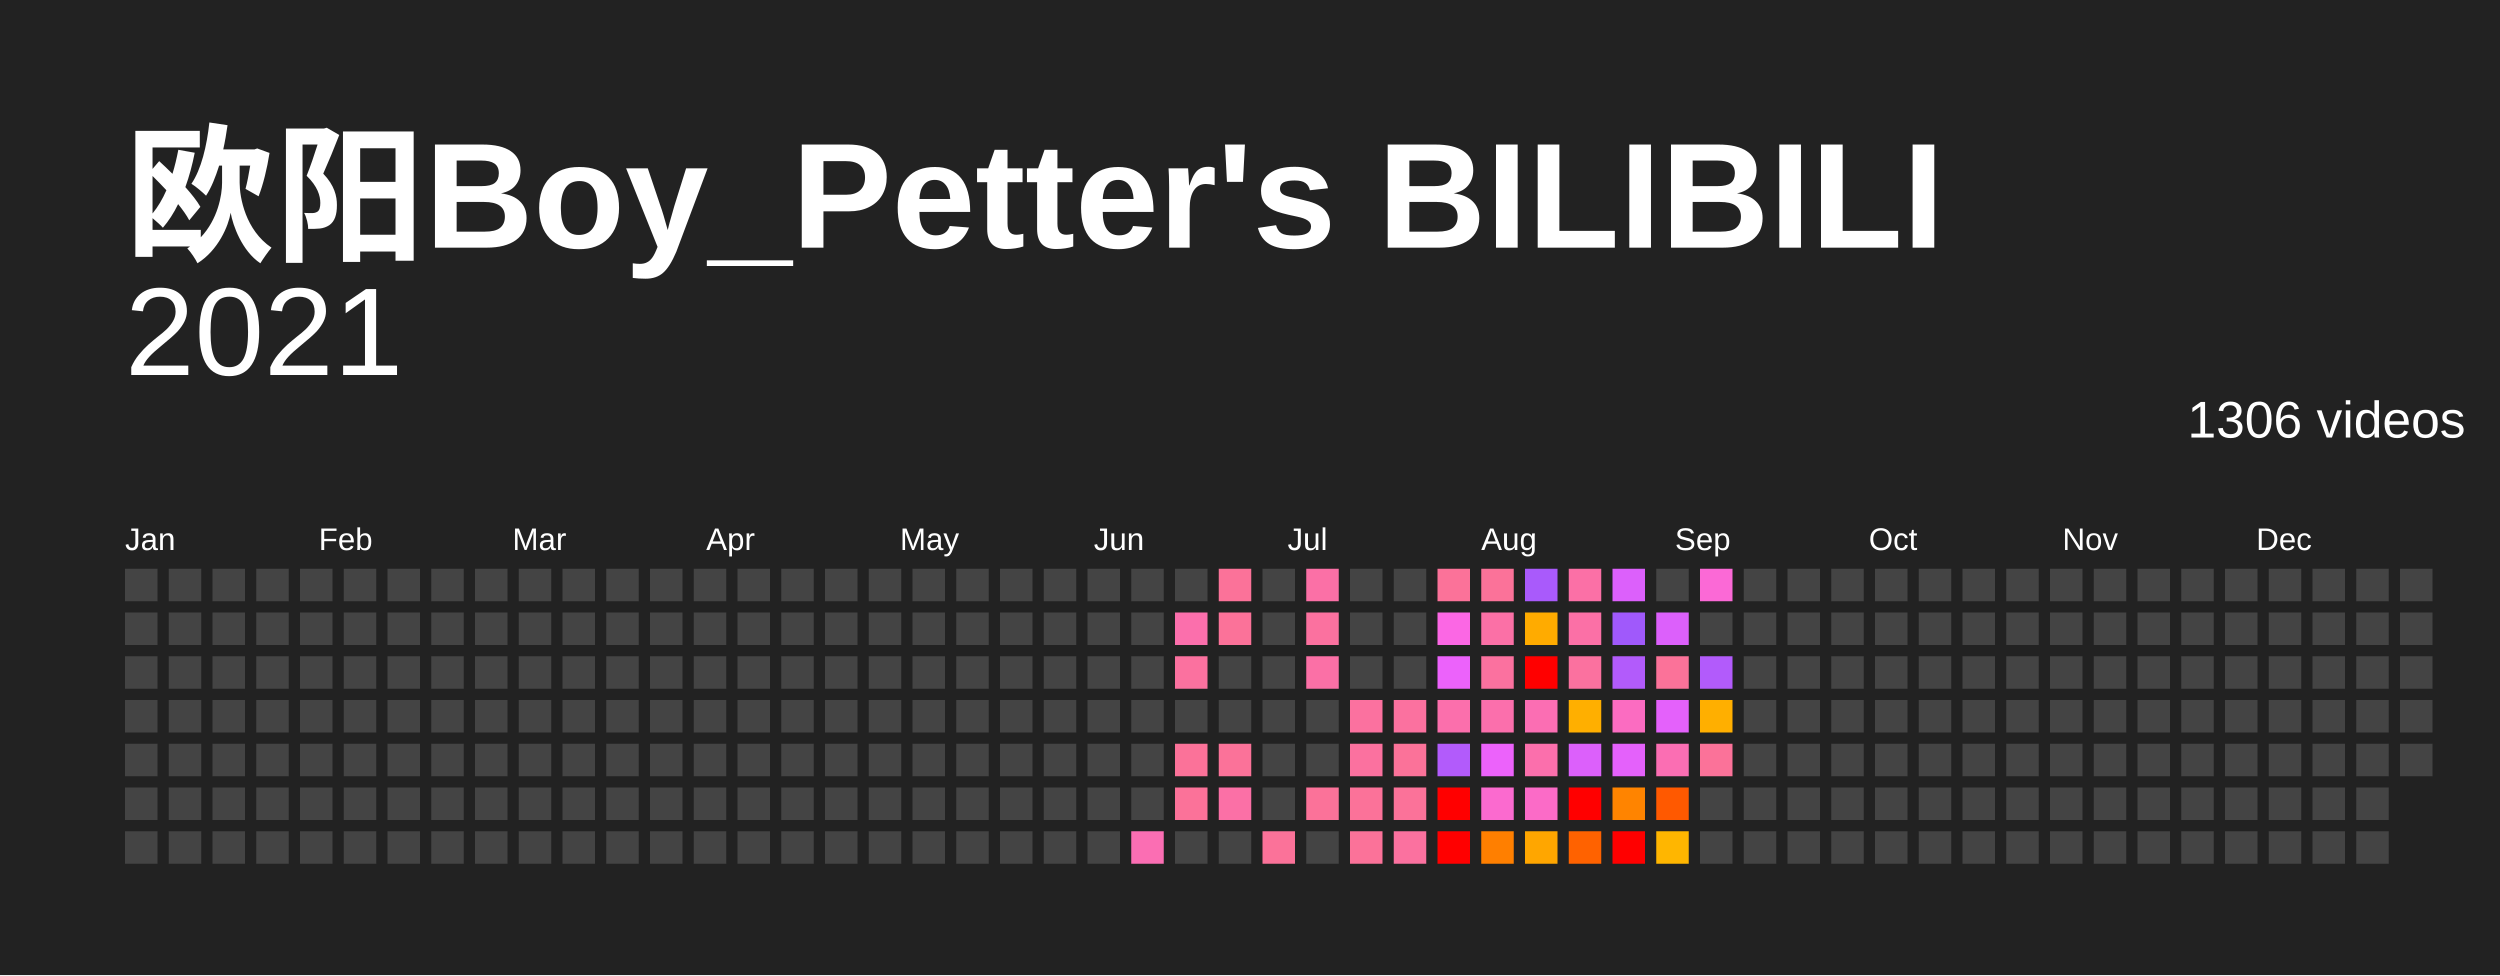
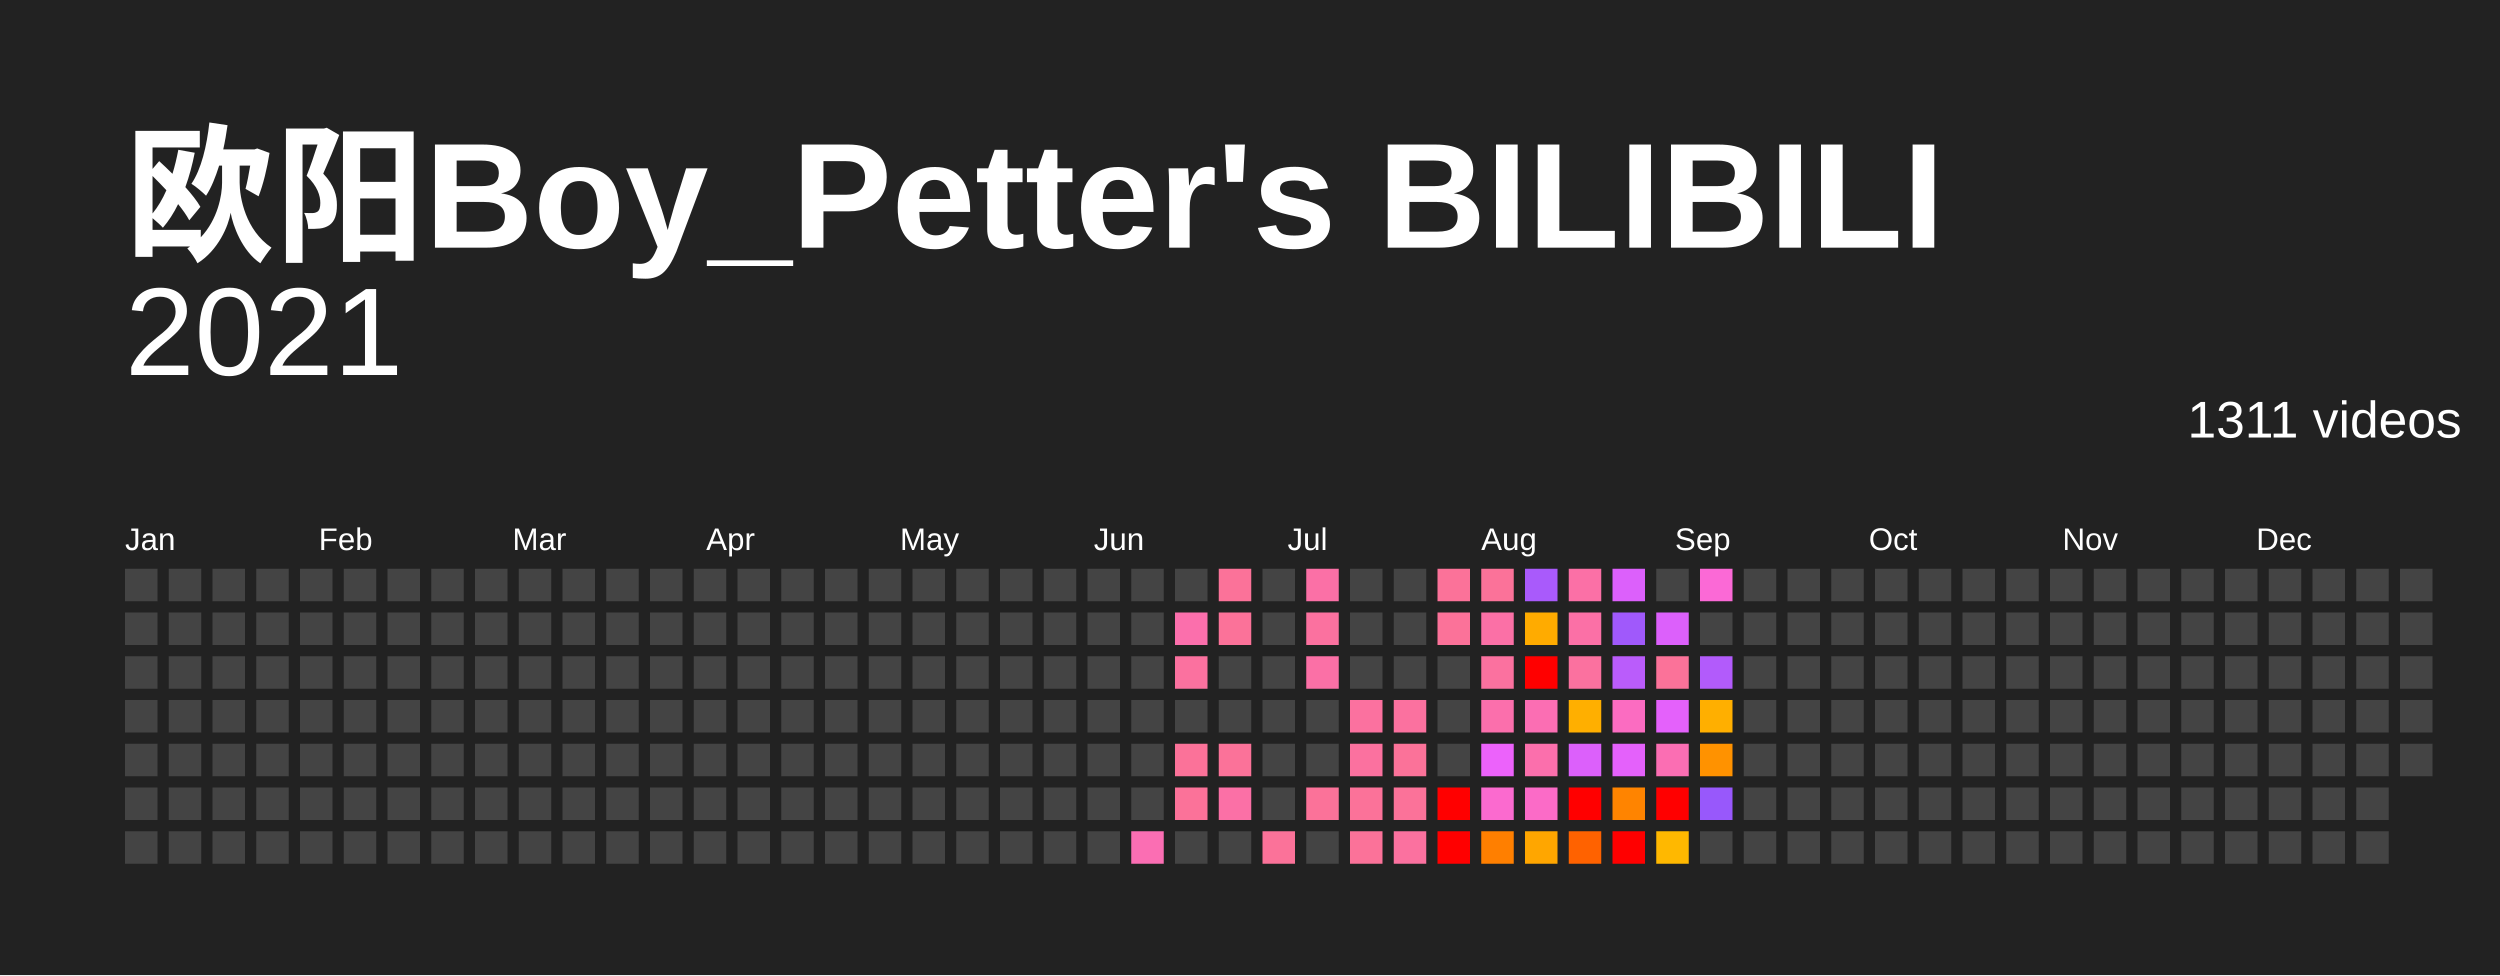
<svg xmlns="http://www.w3.org/2000/svg" baseProfile="full" height="78mm" version="1.1" viewBox="0,0,200,78" width="200mm">
  <defs />
  <rect fill="#222222" height="78" width="200" x="0" y="0" />
  <text fill="#FFFFFF" style="font-size:12px; font-family:Arial; font-weight:bold;" x="10" y="20">欧阳Boy_Petter's BILIBILI</text>
  <text alignment-baseline="hanging" fill="#FFFFFF" style="font-size:10.0px; font-family:Arial;" x="10" y="30">2021</text>
-   <text alignment-baseline="hanging" fill="#FFFFFF" style="font-size:4.125px; font-family:Arial;" x="175" y="35">1306 videos</text>
+   <text alignment-baseline="hanging" fill="#FFFFFF" style="font-size:4.125px; font-family:Arial;" x="175" y="35">1311 videos</text>
  <text fill="#FFFFFF" style="font-size:2.5px; font-family:Arial" x="10.0" y="44">Jan</text>
  <text fill="#FFFFFF" style="font-size:2.5px; font-family:Arial" x="25.5" y="44">Feb</text>
  <text fill="#FFFFFF" style="font-size:2.5px; font-family:Arial" x="41.0" y="44">Mar</text>
  <text fill="#FFFFFF" style="font-size:2.5px; font-family:Arial" x="56.5" y="44">Apr</text>
  <text fill="#FFFFFF" style="font-size:2.5px; font-family:Arial" x="72.0" y="44">May</text>
  <text fill="#FFFFFF" style="font-size:2.5px; font-family:Arial" x="87.5" y="44">Jun</text>
  <text fill="#FFFFFF" style="font-size:2.5px; font-family:Arial" x="103.0" y="44">Jul</text>
  <text fill="#FFFFFF" style="font-size:2.5px; font-family:Arial" x="118.5" y="44">Aug</text>
  <text fill="#FFFFFF" style="font-size:2.5px; font-family:Arial" x="134.0" y="44">Sep</text>
  <text fill="#FFFFFF" style="font-size:2.5px; font-family:Arial" x="149.5" y="44">Oct</text>
  <text fill="#FFFFFF" style="font-size:2.5px; font-family:Arial" x="165.0" y="44">Nov</text>
  <text fill="#FFFFFF" style="font-size:2.5px; font-family:Arial" x="180.5" y="44">Dec</text>
  <rect fill="#444444" height="2.6" width="2.6" x="10.0" y="45.5" />
  <rect fill="#444444" height="2.6" width="2.6" x="10.0" y="49.0" />
  <rect fill="#444444" height="2.6" width="2.6" x="10.0" y="52.5" />
  <rect fill="#444444" height="2.6" width="2.6" x="10.0" y="56.0" />
  <rect fill="#444444" height="2.6" width="2.6" x="10.0" y="59.5" />
  <rect fill="#444444" height="2.6" width="2.6" x="10.0" y="63.0" />
  <rect fill="#444444" height="2.6" width="2.6" x="10.0" y="66.5" />
  <rect fill="#444444" height="2.6" width="2.6" x="13.5" y="45.5" />
  <rect fill="#444444" height="2.6" width="2.6" x="13.5" y="49.0" />
  <rect fill="#444444" height="2.6" width="2.6" x="13.5" y="52.5" />
  <rect fill="#444444" height="2.6" width="2.6" x="13.5" y="56.0" />
  <rect fill="#444444" height="2.6" width="2.6" x="13.5" y="59.5" />
  <rect fill="#444444" height="2.6" width="2.6" x="13.5" y="63.0" />
  <rect fill="#444444" height="2.6" width="2.6" x="13.5" y="66.5" />
  <rect fill="#444444" height="2.6" width="2.6" x="17.0" y="45.5" />
  <rect fill="#444444" height="2.6" width="2.6" x="17.0" y="49.0" />
  <rect fill="#444444" height="2.6" width="2.6" x="17.0" y="52.5" />
  <rect fill="#444444" height="2.6" width="2.6" x="17.0" y="56.0" />
  <rect fill="#444444" height="2.6" width="2.6" x="17.0" y="59.5" />
  <rect fill="#444444" height="2.6" width="2.6" x="17.0" y="63.0" />
  <rect fill="#444444" height="2.6" width="2.6" x="17.0" y="66.5" />
  <rect fill="#444444" height="2.6" width="2.6" x="20.5" y="45.5" />
  <rect fill="#444444" height="2.6" width="2.6" x="20.5" y="49.0" />
  <rect fill="#444444" height="2.6" width="2.6" x="20.5" y="52.5" />
  <rect fill="#444444" height="2.6" width="2.6" x="20.5" y="56.0" />
  <rect fill="#444444" height="2.6" width="2.6" x="20.5" y="59.5" />
  <rect fill="#444444" height="2.6" width="2.6" x="20.5" y="63.0" />
  <rect fill="#444444" height="2.6" width="2.6" x="20.5" y="66.5" />
  <rect fill="#444444" height="2.6" width="2.6" x="24.0" y="45.5" />
  <rect fill="#444444" height="2.6" width="2.6" x="24.0" y="49.0" />
  <rect fill="#444444" height="2.6" width="2.6" x="24.0" y="52.5" />
  <rect fill="#444444" height="2.6" width="2.6" x="24.0" y="56.0" />
  <rect fill="#444444" height="2.6" width="2.6" x="24.0" y="59.5" />
  <rect fill="#444444" height="2.6" width="2.6" x="24.0" y="63.0" />
  <rect fill="#444444" height="2.6" width="2.6" x="24.0" y="66.5" />
  <rect fill="#444444" height="2.6" width="2.6" x="27.5" y="45.5" />
  <rect fill="#444444" height="2.6" width="2.6" x="27.5" y="49.0" />
  <rect fill="#444444" height="2.6" width="2.6" x="27.5" y="52.5" />
  <rect fill="#444444" height="2.6" width="2.6" x="27.5" y="56.0" />
  <rect fill="#444444" height="2.6" width="2.6" x="27.5" y="59.5" />
  <rect fill="#444444" height="2.6" width="2.6" x="27.5" y="63.0" />
  <rect fill="#444444" height="2.6" width="2.6" x="27.5" y="66.5" />
  <rect fill="#444444" height="2.6" width="2.6" x="31.0" y="45.5" />
  <rect fill="#444444" height="2.6" width="2.6" x="31.0" y="49.0" />
  <rect fill="#444444" height="2.6" width="2.6" x="31.0" y="52.5" />
  <rect fill="#444444" height="2.6" width="2.6" x="31.0" y="56.0" />
  <rect fill="#444444" height="2.6" width="2.6" x="31.0" y="59.5" />
  <rect fill="#444444" height="2.6" width="2.6" x="31.0" y="63.0" />
  <rect fill="#444444" height="2.6" width="2.6" x="31.0" y="66.5" />
  <rect fill="#444444" height="2.6" width="2.6" x="34.5" y="45.5" />
  <rect fill="#444444" height="2.6" width="2.6" x="34.5" y="49.0" />
  <rect fill="#444444" height="2.6" width="2.6" x="34.5" y="52.5" />
  <rect fill="#444444" height="2.6" width="2.6" x="34.5" y="56.0" />
  <rect fill="#444444" height="2.6" width="2.6" x="34.5" y="59.5" />
  <rect fill="#444444" height="2.6" width="2.6" x="34.5" y="63.0" />
  <rect fill="#444444" height="2.6" width="2.6" x="34.5" y="66.5" />
  <rect fill="#444444" height="2.6" width="2.6" x="38.0" y="45.5" />
  <rect fill="#444444" height="2.6" width="2.6" x="38.0" y="49.0" />
  <rect fill="#444444" height="2.6" width="2.6" x="38.0" y="52.5" />
  <rect fill="#444444" height="2.6" width="2.6" x="38.0" y="56.0" />
  <rect fill="#444444" height="2.6" width="2.6" x="38.0" y="59.5" />
  <rect fill="#444444" height="2.6" width="2.6" x="38.0" y="63.0" />
  <rect fill="#444444" height="2.6" width="2.6" x="38.0" y="66.5" />
  <rect fill="#444444" height="2.6" width="2.6" x="41.5" y="45.5" />
  <rect fill="#444444" height="2.6" width="2.6" x="41.5" y="49.0" />
  <rect fill="#444444" height="2.6" width="2.6" x="41.5" y="52.5" />
  <rect fill="#444444" height="2.6" width="2.6" x="41.5" y="56.0" />
  <rect fill="#444444" height="2.6" width="2.6" x="41.5" y="59.5" />
  <rect fill="#444444" height="2.6" width="2.6" x="41.5" y="63.0" />
  <rect fill="#444444" height="2.6" width="2.6" x="41.5" y="66.5" />
  <rect fill="#444444" height="2.6" width="2.6" x="45.0" y="45.5" />
  <rect fill="#444444" height="2.6" width="2.6" x="45.0" y="49.0" />
  <rect fill="#444444" height="2.6" width="2.6" x="45.0" y="52.5" />
  <rect fill="#444444" height="2.6" width="2.6" x="45.0" y="56.0" />
  <rect fill="#444444" height="2.6" width="2.6" x="45.0" y="59.5" />
  <rect fill="#444444" height="2.6" width="2.6" x="45.0" y="63.0" />
  <rect fill="#444444" height="2.6" width="2.6" x="45.0" y="66.5" />
  <rect fill="#444444" height="2.6" width="2.6" x="48.5" y="45.5" />
  <rect fill="#444444" height="2.6" width="2.6" x="48.5" y="49.0" />
  <rect fill="#444444" height="2.6" width="2.6" x="48.5" y="52.5" />
  <rect fill="#444444" height="2.6" width="2.6" x="48.5" y="56.0" />
  <rect fill="#444444" height="2.6" width="2.6" x="48.5" y="59.5" />
  <rect fill="#444444" height="2.6" width="2.6" x="48.5" y="63.0" />
  <rect fill="#444444" height="2.6" width="2.6" x="48.5" y="66.5" />
  <rect fill="#444444" height="2.6" width="2.6" x="52.0" y="45.5" />
  <rect fill="#444444" height="2.6" width="2.6" x="52.0" y="49.0" />
  <rect fill="#444444" height="2.6" width="2.6" x="52.0" y="52.5" />
  <rect fill="#444444" height="2.6" width="2.6" x="52.0" y="56.0" />
  <rect fill="#444444" height="2.6" width="2.6" x="52.0" y="59.5" />
  <rect fill="#444444" height="2.6" width="2.6" x="52.0" y="63.0" />
  <rect fill="#444444" height="2.6" width="2.6" x="52.0" y="66.5" />
  <rect fill="#444444" height="2.6" width="2.6" x="55.5" y="45.5" />
  <rect fill="#444444" height="2.6" width="2.6" x="55.5" y="49.0" />
  <rect fill="#444444" height="2.6" width="2.6" x="55.5" y="52.5" />
  <rect fill="#444444" height="2.6" width="2.6" x="55.5" y="56.0" />
  <rect fill="#444444" height="2.6" width="2.6" x="55.5" y="59.5" />
  <rect fill="#444444" height="2.6" width="2.6" x="55.5" y="63.0" />
  <rect fill="#444444" height="2.6" width="2.6" x="55.5" y="66.5" />
  <rect fill="#444444" height="2.6" width="2.6" x="59.0" y="45.5" />
  <rect fill="#444444" height="2.6" width="2.6" x="59.0" y="49.0" />
  <rect fill="#444444" height="2.6" width="2.6" x="59.0" y="52.5" />
  <rect fill="#444444" height="2.6" width="2.6" x="59.0" y="56.0" />
  <rect fill="#444444" height="2.6" width="2.6" x="59.0" y="59.5" />
  <rect fill="#444444" height="2.6" width="2.6" x="59.0" y="63.0" />
  <rect fill="#444444" height="2.6" width="2.6" x="59.0" y="66.5" />
  <rect fill="#444444" height="2.6" width="2.6" x="62.5" y="45.5" />
  <rect fill="#444444" height="2.6" width="2.6" x="62.5" y="49.0" />
  <rect fill="#444444" height="2.6" width="2.6" x="62.5" y="52.5" />
  <rect fill="#444444" height="2.6" width="2.6" x="62.5" y="56.0" />
  <rect fill="#444444" height="2.6" width="2.6" x="62.5" y="59.5" />
  <rect fill="#444444" height="2.6" width="2.6" x="62.5" y="63.0" />
  <rect fill="#444444" height="2.6" width="2.6" x="62.5" y="66.5" />
  <rect fill="#444444" height="2.6" width="2.6" x="66.0" y="45.5" />
  <rect fill="#444444" height="2.6" width="2.6" x="66.0" y="49.0" />
  <rect fill="#444444" height="2.6" width="2.6" x="66.0" y="52.5" />
  <rect fill="#444444" height="2.6" width="2.6" x="66.0" y="56.0" />
  <rect fill="#444444" height="2.6" width="2.6" x="66.0" y="59.5" />
  <rect fill="#444444" height="2.6" width="2.6" x="66.0" y="63.0" />
  <rect fill="#444444" height="2.6" width="2.6" x="66.0" y="66.5" />
  <rect fill="#444444" height="2.6" width="2.6" x="69.5" y="45.5" />
  <rect fill="#444444" height="2.6" width="2.6" x="69.5" y="49.0" />
  <rect fill="#444444" height="2.6" width="2.6" x="69.5" y="52.5" />
  <rect fill="#444444" height="2.6" width="2.6" x="69.5" y="56.0" />
  <rect fill="#444444" height="2.6" width="2.6" x="69.5" y="59.5" />
  <rect fill="#444444" height="2.6" width="2.6" x="69.5" y="63.0" />
  <rect fill="#444444" height="2.6" width="2.6" x="69.5" y="66.5" />
  <rect fill="#444444" height="2.6" width="2.6" x="73.0" y="45.5" />
  <rect fill="#444444" height="2.6" width="2.6" x="73.0" y="49.0" />
  <rect fill="#444444" height="2.6" width="2.6" x="73.0" y="52.5" />
  <rect fill="#444444" height="2.6" width="2.6" x="73.0" y="56.0" />
  <rect fill="#444444" height="2.6" width="2.6" x="73.0" y="59.5" />
  <rect fill="#444444" height="2.6" width="2.6" x="73.0" y="63.0" />
  <rect fill="#444444" height="2.6" width="2.6" x="73.0" y="66.5" />
  <rect fill="#444444" height="2.6" width="2.6" x="76.5" y="45.5" />
  <rect fill="#444444" height="2.6" width="2.6" x="76.5" y="49.0" />
  <rect fill="#444444" height="2.6" width="2.6" x="76.5" y="52.5" />
  <rect fill="#444444" height="2.6" width="2.6" x="76.5" y="56.0" />
  <rect fill="#444444" height="2.6" width="2.6" x="76.5" y="59.5" />
  <rect fill="#444444" height="2.6" width="2.6" x="76.5" y="63.0" />
  <rect fill="#444444" height="2.6" width="2.6" x="76.5" y="66.5" />
  <rect fill="#444444" height="2.6" width="2.6" x="80.0" y="45.5" />
  <rect fill="#444444" height="2.6" width="2.6" x="80.0" y="49.0" />
  <rect fill="#444444" height="2.6" width="2.6" x="80.0" y="52.5" />
  <rect fill="#444444" height="2.6" width="2.6" x="80.0" y="56.0" />
  <rect fill="#444444" height="2.6" width="2.6" x="80.0" y="59.5" />
  <rect fill="#444444" height="2.6" width="2.6" x="80.0" y="63.0" />
  <rect fill="#444444" height="2.6" width="2.6" x="80.0" y="66.5" />
  <rect fill="#444444" height="2.6" width="2.6" x="83.5" y="45.5" />
  <rect fill="#444444" height="2.6" width="2.6" x="83.5" y="49.0" />
  <rect fill="#444444" height="2.6" width="2.6" x="83.5" y="52.5" />
  <rect fill="#444444" height="2.6" width="2.6" x="83.5" y="56.0" />
  <rect fill="#444444" height="2.6" width="2.6" x="83.5" y="59.5" />
  <rect fill="#444444" height="2.6" width="2.6" x="83.5" y="63.0" />
  <rect fill="#444444" height="2.6" width="2.6" x="83.5" y="66.5" />
  <rect fill="#444444" height="2.6" width="2.6" x="87.0" y="45.5" />
  <rect fill="#444444" height="2.6" width="2.6" x="87.0" y="49.0" />
  <rect fill="#444444" height="2.6" width="2.6" x="87.0" y="52.5" />
  <rect fill="#444444" height="2.6" width="2.6" x="87.0" y="56.0" />
  <rect fill="#444444" height="2.6" width="2.6" x="87.0" y="59.5" />
  <rect fill="#444444" height="2.6" width="2.6" x="87.0" y="63.0" />
  <rect fill="#444444" height="2.6" width="2.6" x="87.0" y="66.5" />
  <rect fill="#444444" height="2.6" width="2.6" x="90.5" y="45.5" />
  <rect fill="#444444" height="2.6" width="2.6" x="90.5" y="49.0" />
  <rect fill="#444444" height="2.6" width="2.6" x="90.5" y="52.5" />
  <rect fill="#444444" height="2.6" width="2.6" x="90.5" y="56.0" />
  <rect fill="#444444" height="2.6" width="2.6" x="90.5" y="59.5" />
  <rect fill="#444444" height="2.6" width="2.6" x="90.5" y="63.0" />
  <rect fill="#fb6eb3" height="2.6" width="2.6" x="90.5" y="66.5" />
  <rect fill="#444444" height="2.6" width="2.6" x="94.0" y="45.5" />
  <rect fill="#fb6fac" height="2.6" width="2.6" x="94.0" y="49.0" />
  <rect fill="#fb719f" height="2.6" width="2.6" x="94.0" y="52.5" />
  <rect fill="#444444" height="2.6" width="2.6" x="94.0" y="56.0" />
  <rect fill="#fb7299" height="2.6" width="2.6" x="94.0" y="59.5" />
  <rect fill="#fb7299" height="2.6" width="2.6" x="94.0" y="63.0" />
  <rect fill="#444444" height="2.6" width="2.6" x="94.0" y="66.5" />
  <rect fill="#fb7299" height="2.6" width="2.6" x="97.5" y="45.5" />
  <rect fill="#fb7299" height="2.6" width="2.6" x="97.5" y="49.0" />
  <rect fill="#444444" height="2.6" width="2.6" x="97.5" y="52.5" />
  <rect fill="#444444" height="2.6" width="2.6" x="97.5" y="56.0" />
  <rect fill="#fb7299" height="2.6" width="2.6" x="97.5" y="59.5" />
  <rect fill="#fb70a6" height="2.6" width="2.6" x="97.5" y="63.0" />
  <rect fill="#444444" height="2.6" width="2.6" x="97.5" y="66.5" />
  <rect fill="#444444" height="2.6" width="2.6" x="101.0" y="45.5" />
  <rect fill="#444444" height="2.6" width="2.6" x="101.0" y="49.0" />
  <rect fill="#444444" height="2.6" width="2.6" x="101.0" y="52.5" />
  <rect fill="#444444" height="2.6" width="2.6" x="101.0" y="56.0" />
  <rect fill="#444444" height="2.6" width="2.6" x="101.0" y="59.5" />
  <rect fill="#444444" height="2.6" width="2.6" x="101.0" y="63.0" />
  <rect fill="#fb7299" height="2.6" width="2.6" x="101.0" y="66.5" />
  <rect fill="#fb70a6" height="2.6" width="2.6" x="104.5" y="45.5" />
  <rect fill="#fb719f" height="2.6" width="2.6" x="104.5" y="49.0" />
  <rect fill="#fb70a6" height="2.6" width="2.6" x="104.5" y="52.5" />
  <rect fill="#444444" height="2.6" width="2.6" x="104.5" y="56.0" />
  <rect fill="#444444" height="2.6" width="2.6" x="104.5" y="59.5" />
  <rect fill="#fb7299" height="2.6" width="2.6" x="104.5" y="63.0" />
  <rect fill="#444444" height="2.6" width="2.6" x="104.5" y="66.5" />
  <rect fill="#444444" height="2.6" width="2.6" x="108.0" y="45.5" />
  <rect fill="#444444" height="2.6" width="2.6" x="108.0" y="49.0" />
  <rect fill="#444444" height="2.6" width="2.6" x="108.0" y="52.5" />
  <rect fill="#fb719f" height="2.6" width="2.6" x="108.0" y="56.0" />
  <rect fill="#fb719f" height="2.6" width="2.6" x="108.0" y="59.5" />
  <rect fill="#fb7299" height="2.6" width="2.6" x="108.0" y="63.0" />
  <rect fill="#fb7299" height="2.6" width="2.6" x="108.0" y="66.5" />
  <rect fill="#444444" height="2.6" width="2.6" x="111.5" y="45.5" />
  <rect fill="#444444" height="2.6" width="2.6" x="111.5" y="49.0" />
  <rect fill="#444444" height="2.6" width="2.6" x="111.5" y="52.5" />
  <rect fill="#fb719f" height="2.6" width="2.6" x="111.5" y="56.0" />
  <rect fill="#fb7299" height="2.6" width="2.6" x="111.5" y="59.5" />
  <rect fill="#fb7299" height="2.6" width="2.6" x="111.5" y="63.0" />
  <rect fill="#fb719f" height="2.6" width="2.6" x="111.5" y="66.5" />
  <rect fill="#fb7299" height="2.6" width="2.6" x="115.0" y="45.5" />
-   <rect fill="#fb67e4" height="2.6" width="2.6" x="115.0" y="49.0" />
-   <rect fill="#ec62fb" height="2.6" width="2.6" x="115.0" y="52.5" />
-   <rect fill="#fb6fac" height="2.6" width="2.6" x="115.0" y="56.0" />
-   <rect fill="#b25bfb" height="2.6" width="2.6" x="115.0" y="59.5" />
+   <rect fill="#fb7299" height="2.6" width="2.6" x="115.0" y="49.0" />
+   <rect fill="#444444" height="2.6" width="2.6" x="115.0" y="52.5" />
+   <rect fill="#444444" height="2.6" width="2.6" x="115.0" y="56.0" />
+   <rect fill="#444444" height="2.6" width="2.6" x="115.0" y="59.5" />
  <rect fill="red" height="2.6" width="2.6" x="115.0" y="63.0" />
  <rect fill="red" height="2.6" width="2.6" x="115.0" y="66.5" />
  <rect fill="#fb7299" height="2.6" width="2.6" x="118.5" y="45.5" />
  <rect fill="#fb70a6" height="2.6" width="2.6" x="118.5" y="49.0" />
  <rect fill="#fb719f" height="2.6" width="2.6" x="118.5" y="52.5" />
  <rect fill="#fb6fac" height="2.6" width="2.6" x="118.5" y="56.0" />
  <rect fill="#ec62fb" height="2.6" width="2.6" x="118.5" y="59.5" />
  <rect fill="#fb6acf" height="2.6" width="2.6" x="118.5" y="63.0" />
  <rect fill="#ff7f00" height="2.6" width="2.6" x="118.5" y="66.5" />
  <rect fill="#a95afb" height="2.6" width="2.6" x="122.0" y="45.5" />
  <rect fill="#ffab00" height="2.6" width="2.6" x="122.0" y="49.0" />
  <rect fill="red" height="2.6" width="2.6" x="122.0" y="52.5" />
  <rect fill="#fb6eb3" height="2.6" width="2.6" x="122.0" y="56.0" />
  <rect fill="#fb6fac" height="2.6" width="2.6" x="122.0" y="59.5" />
  <rect fill="#fb6bc7" height="2.6" width="2.6" x="122.0" y="63.0" />
  <rect fill="#ffa600" height="2.6" width="2.6" x="122.0" y="66.5" />
  <rect fill="#fb70a6" height="2.6" width="2.6" x="125.5" y="45.5" />
  <rect fill="#fb70a6" height="2.6" width="2.6" x="125.5" y="49.0" />
  <rect fill="#fb719f" height="2.6" width="2.6" x="125.5" y="52.5" />
  <rect fill="#ffaf00" height="2.6" width="2.6" x="125.5" y="56.0" />
  <rect fill="#dc60fb" height="2.6" width="2.6" x="125.5" y="59.5" />
  <rect fill="red" height="2.6" width="2.6" x="125.5" y="63.0" />
  <rect fill="#ff6200" height="2.6" width="2.6" x="125.5" y="66.5" />
  <rect fill="#dc60fb" height="2.6" width="2.6" x="129.0" y="45.5" />
  <rect fill="#a059fb" height="2.6" width="2.6" x="129.0" y="49.0" />
-   <rect fill="#b25bfb" height="2.6" width="2.6" x="129.0" y="52.5" />
+   <rect fill="#ba5cfb" height="2.6" width="2.6" x="129.0" y="52.5" />
  <rect fill="#fb6cc1" height="2.6" width="2.6" x="129.0" y="56.0" />
  <rect fill="#e461fb" height="2.6" width="2.6" x="129.0" y="59.5" />
  <rect fill="#ff8400" height="2.6" width="2.6" x="129.0" y="63.0" />
  <rect fill="red" height="2.6" width="2.6" x="129.0" y="66.5" />
  <rect fill="#444444" height="2.6" width="2.6" x="132.5" y="45.5" />
  <rect fill="#dc60fb" height="2.6" width="2.6" x="132.5" y="49.0" />
  <rect fill="#fb7299" height="2.6" width="2.6" x="132.5" y="52.5" />
  <rect fill="#e461fb" height="2.6" width="2.6" x="132.5" y="56.0" />
  <rect fill="#fb6eb3" height="2.6" width="2.6" x="132.5" y="59.5" />
-   <rect fill="#ff5900" height="2.6" width="2.6" x="132.5" y="63.0" />
-   <rect fill="#ffb600" height="2.6" width="2.6" x="132.5" y="66.5" />
+   <rect fill="red" height="2.6" width="2.6" x="132.5" y="63.0" />
+   <rect fill="#ffb800" height="2.6" width="2.6" x="132.5" y="66.5" />
  <rect fill="#fb69d6" height="2.6" width="2.6" x="136.0" y="45.5" />
  <rect fill="#444444" height="2.6" width="2.6" x="136.0" y="49.0" />
  <rect fill="#b25bfb" height="2.6" width="2.6" x="136.0" y="52.5" />
  <rect fill="#ffaf00" height="2.6" width="2.6" x="136.0" y="56.0" />
-   <rect fill="#fb7299" height="2.6" width="2.6" x="136.0" y="59.5" />
-   <rect fill="#444444" height="2.6" width="2.6" x="136.0" y="63.0" />
+   <rect fill="#ff9200" height="2.6" width="2.6" x="136.0" y="59.5" />
+   <rect fill="#9858fb" height="2.6" width="2.6" x="136.0" y="63.0" />
  <rect fill="#444444" height="2.6" width="2.6" x="136.0" y="66.5" />
  <rect fill="#444444" height="2.6" width="2.6" x="139.5" y="45.5" />
  <rect fill="#444444" height="2.6" width="2.6" x="139.5" y="49.0" />
  <rect fill="#444444" height="2.6" width="2.6" x="139.5" y="52.5" />
  <rect fill="#444444" height="2.6" width="2.6" x="139.5" y="56.0" />
  <rect fill="#444444" height="2.6" width="2.6" x="139.5" y="59.5" />
  <rect fill="#444444" height="2.6" width="2.6" x="139.5" y="63.0" />
  <rect fill="#444444" height="2.6" width="2.6" x="139.5" y="66.5" />
  <rect fill="#444444" height="2.6" width="2.6" x="143.0" y="45.5" />
  <rect fill="#444444" height="2.6" width="2.6" x="143.0" y="49.0" />
  <rect fill="#444444" height="2.6" width="2.6" x="143.0" y="52.5" />
  <rect fill="#444444" height="2.6" width="2.6" x="143.0" y="56.0" />
  <rect fill="#444444" height="2.6" width="2.6" x="143.0" y="59.5" />
  <rect fill="#444444" height="2.6" width="2.6" x="143.0" y="63.0" />
  <rect fill="#444444" height="2.6" width="2.6" x="143.0" y="66.5" />
  <rect fill="#444444" height="2.6" width="2.6" x="146.5" y="45.5" />
  <rect fill="#444444" height="2.6" width="2.6" x="146.5" y="49.0" />
  <rect fill="#444444" height="2.6" width="2.6" x="146.5" y="52.5" />
  <rect fill="#444444" height="2.6" width="2.6" x="146.5" y="56.0" />
  <rect fill="#444444" height="2.6" width="2.6" x="146.5" y="59.5" />
  <rect fill="#444444" height="2.6" width="2.6" x="146.5" y="63.0" />
  <rect fill="#444444" height="2.6" width="2.6" x="146.5" y="66.5" />
  <rect fill="#444444" height="2.6" width="2.6" x="150.0" y="45.5" />
  <rect fill="#444444" height="2.6" width="2.6" x="150.0" y="49.0" />
  <rect fill="#444444" height="2.6" width="2.6" x="150.0" y="52.5" />
  <rect fill="#444444" height="2.6" width="2.6" x="150.0" y="56.0" />
  <rect fill="#444444" height="2.6" width="2.6" x="150.0" y="59.5" />
  <rect fill="#444444" height="2.6" width="2.6" x="150.0" y="63.0" />
  <rect fill="#444444" height="2.6" width="2.6" x="150.0" y="66.5" />
  <rect fill="#444444" height="2.6" width="2.6" x="153.5" y="45.5" />
  <rect fill="#444444" height="2.6" width="2.6" x="153.5" y="49.0" />
  <rect fill="#444444" height="2.6" width="2.6" x="153.5" y="52.5" />
  <rect fill="#444444" height="2.6" width="2.6" x="153.5" y="56.0" />
  <rect fill="#444444" height="2.6" width="2.6" x="153.5" y="59.5" />
  <rect fill="#444444" height="2.6" width="2.6" x="153.5" y="63.0" />
  <rect fill="#444444" height="2.6" width="2.6" x="153.5" y="66.5" />
  <rect fill="#444444" height="2.6" width="2.6" x="157.0" y="45.5" />
  <rect fill="#444444" height="2.6" width="2.6" x="157.0" y="49.0" />
  <rect fill="#444444" height="2.6" width="2.6" x="157.0" y="52.5" />
  <rect fill="#444444" height="2.6" width="2.6" x="157.0" y="56.0" />
  <rect fill="#444444" height="2.6" width="2.6" x="157.0" y="59.5" />
  <rect fill="#444444" height="2.6" width="2.6" x="157.0" y="63.0" />
  <rect fill="#444444" height="2.6" width="2.6" x="157.0" y="66.5" />
  <rect fill="#444444" height="2.6" width="2.6" x="160.5" y="45.5" />
  <rect fill="#444444" height="2.6" width="2.6" x="160.5" y="49.0" />
  <rect fill="#444444" height="2.6" width="2.6" x="160.5" y="52.5" />
  <rect fill="#444444" height="2.6" width="2.6" x="160.5" y="56.0" />
  <rect fill="#444444" height="2.6" width="2.6" x="160.5" y="59.5" />
  <rect fill="#444444" height="2.6" width="2.6" x="160.5" y="63.0" />
  <rect fill="#444444" height="2.6" width="2.6" x="160.5" y="66.5" />
  <rect fill="#444444" height="2.6" width="2.6" x="164.0" y="45.5" />
  <rect fill="#444444" height="2.6" width="2.6" x="164.0" y="49.0" />
  <rect fill="#444444" height="2.6" width="2.6" x="164.0" y="52.5" />
  <rect fill="#444444" height="2.6" width="2.6" x="164.0" y="56.0" />
  <rect fill="#444444" height="2.6" width="2.6" x="164.0" y="59.5" />
  <rect fill="#444444" height="2.6" width="2.6" x="164.0" y="63.0" />
  <rect fill="#444444" height="2.6" width="2.6" x="164.0" y="66.5" />
  <rect fill="#444444" height="2.6" width="2.6" x="167.5" y="45.5" />
  <rect fill="#444444" height="2.6" width="2.6" x="167.5" y="49.0" />
  <rect fill="#444444" height="2.6" width="2.6" x="167.5" y="52.5" />
  <rect fill="#444444" height="2.6" width="2.6" x="167.5" y="56.0" />
  <rect fill="#444444" height="2.6" width="2.6" x="167.5" y="59.5" />
  <rect fill="#444444" height="2.6" width="2.6" x="167.5" y="63.0" />
  <rect fill="#444444" height="2.6" width="2.6" x="167.5" y="66.5" />
  <rect fill="#444444" height="2.6" width="2.6" x="171.0" y="45.5" />
  <rect fill="#444444" height="2.6" width="2.6" x="171.0" y="49.0" />
  <rect fill="#444444" height="2.6" width="2.6" x="171.0" y="52.5" />
  <rect fill="#444444" height="2.6" width="2.6" x="171.0" y="56.0" />
  <rect fill="#444444" height="2.6" width="2.6" x="171.0" y="59.5" />
  <rect fill="#444444" height="2.6" width="2.6" x="171.0" y="63.0" />
  <rect fill="#444444" height="2.6" width="2.6" x="171.0" y="66.5" />
  <rect fill="#444444" height="2.6" width="2.6" x="174.5" y="45.5" />
  <rect fill="#444444" height="2.6" width="2.6" x="174.5" y="49.0" />
  <rect fill="#444444" height="2.6" width="2.6" x="174.5" y="52.5" />
  <rect fill="#444444" height="2.6" width="2.6" x="174.5" y="56.0" />
  <rect fill="#444444" height="2.6" width="2.6" x="174.5" y="59.5" />
  <rect fill="#444444" height="2.6" width="2.6" x="174.5" y="63.0" />
  <rect fill="#444444" height="2.6" width="2.6" x="174.5" y="66.5" />
  <rect fill="#444444" height="2.6" width="2.6" x="178.0" y="45.5" />
  <rect fill="#444444" height="2.6" width="2.6" x="178.0" y="49.0" />
  <rect fill="#444444" height="2.6" width="2.6" x="178.0" y="52.5" />
  <rect fill="#444444" height="2.6" width="2.6" x="178.0" y="56.0" />
  <rect fill="#444444" height="2.6" width="2.6" x="178.0" y="59.5" />
  <rect fill="#444444" height="2.6" width="2.6" x="178.0" y="63.0" />
  <rect fill="#444444" height="2.6" width="2.6" x="178.0" y="66.5" />
  <rect fill="#444444" height="2.6" width="2.6" x="181.5" y="45.5" />
  <rect fill="#444444" height="2.6" width="2.6" x="181.5" y="49.0" />
  <rect fill="#444444" height="2.6" width="2.6" x="181.5" y="52.5" />
  <rect fill="#444444" height="2.6" width="2.6" x="181.5" y="56.0" />
  <rect fill="#444444" height="2.6" width="2.6" x="181.5" y="59.5" />
  <rect fill="#444444" height="2.6" width="2.6" x="181.5" y="63.0" />
  <rect fill="#444444" height="2.6" width="2.6" x="181.5" y="66.5" />
  <rect fill="#444444" height="2.6" width="2.6" x="185.0" y="45.5" />
  <rect fill="#444444" height="2.6" width="2.6" x="185.0" y="49.0" />
  <rect fill="#444444" height="2.6" width="2.6" x="185.0" y="52.5" />
  <rect fill="#444444" height="2.6" width="2.6" x="185.0" y="56.0" />
  <rect fill="#444444" height="2.6" width="2.6" x="185.0" y="59.5" />
  <rect fill="#444444" height="2.6" width="2.6" x="185.0" y="63.0" />
  <rect fill="#444444" height="2.6" width="2.6" x="185.0" y="66.5" />
  <rect fill="#444444" height="2.6" width="2.6" x="188.5" y="45.5" />
  <rect fill="#444444" height="2.6" width="2.6" x="188.5" y="49.0" />
  <rect fill="#444444" height="2.6" width="2.6" x="188.5" y="52.5" />
  <rect fill="#444444" height="2.6" width="2.6" x="188.5" y="56.0" />
  <rect fill="#444444" height="2.6" width="2.6" x="188.5" y="59.5" />
  <rect fill="#444444" height="2.6" width="2.6" x="188.5" y="63.0" />
  <rect fill="#444444" height="2.6" width="2.6" x="188.5" y="66.5" />
  <rect fill="#444444" height="2.6" width="2.6" x="192.0" y="45.5" />
  <rect fill="#444444" height="2.6" width="2.6" x="192.0" y="49.0" />
  <rect fill="#444444" height="2.6" width="2.6" x="192.0" y="52.5" />
  <rect fill="#444444" height="2.6" width="2.6" x="192.0" y="56.0" />
  <rect fill="#444444" height="2.6" width="2.6" x="192.0" y="59.5" />
</svg>
